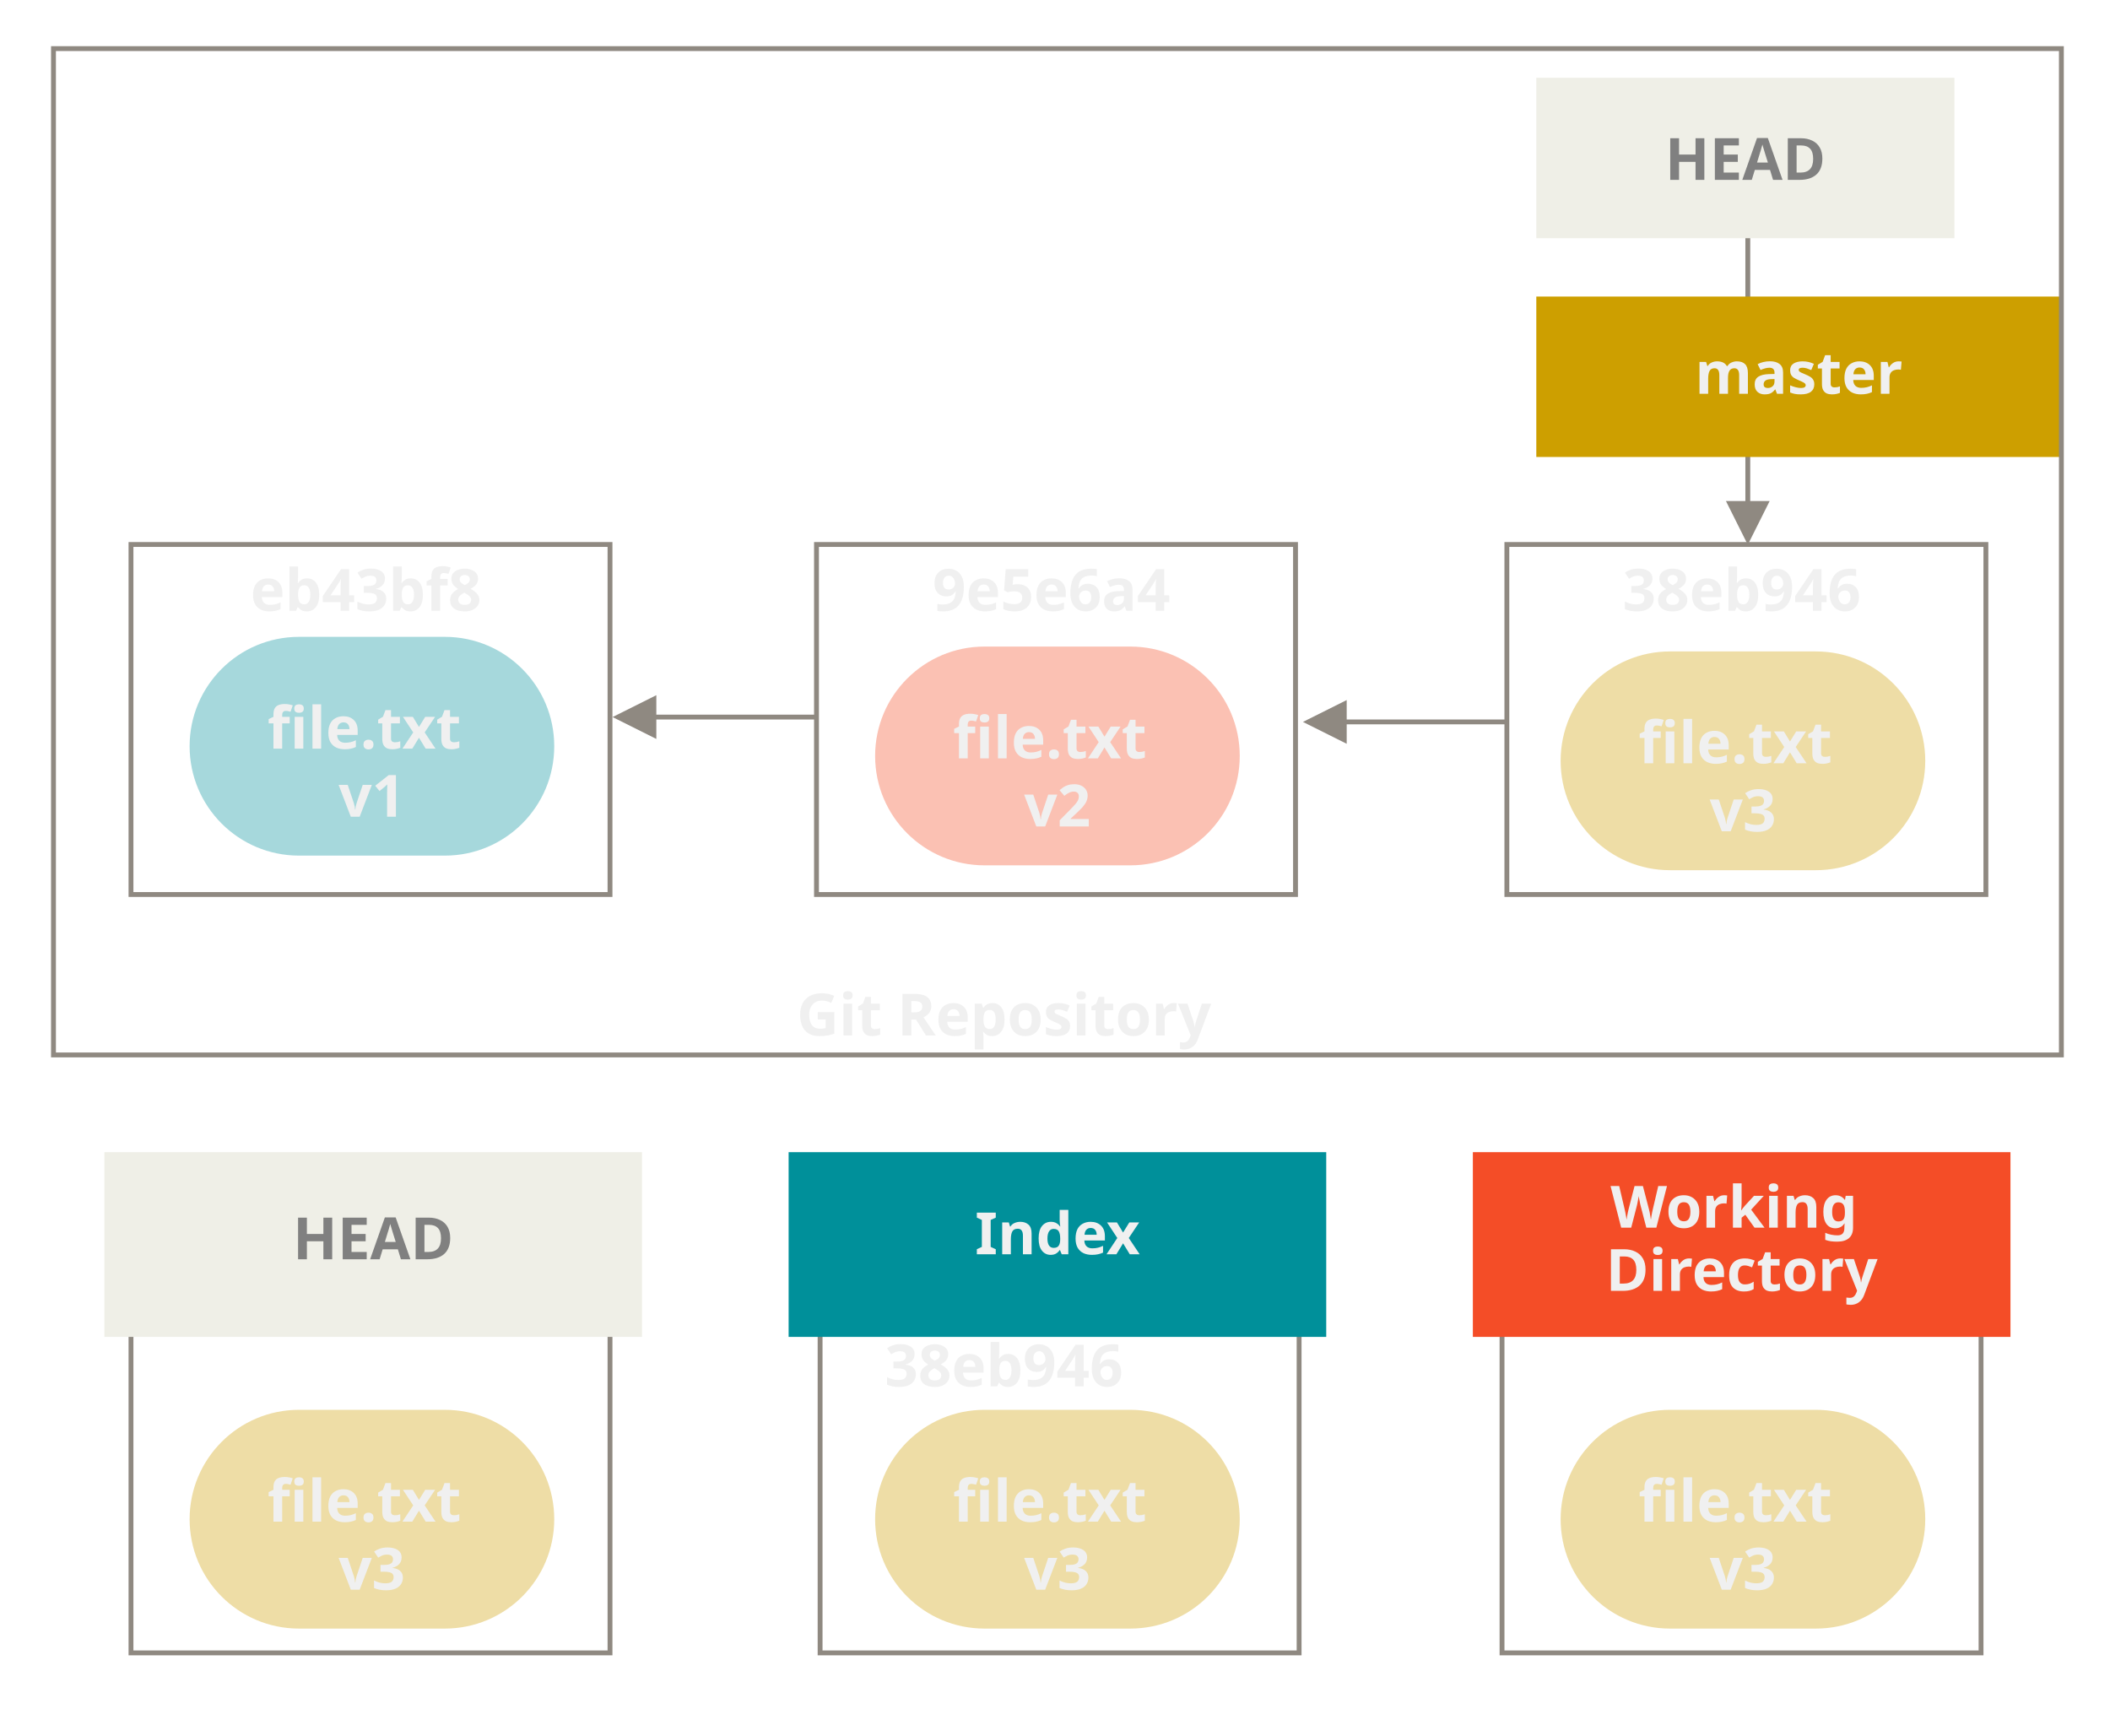
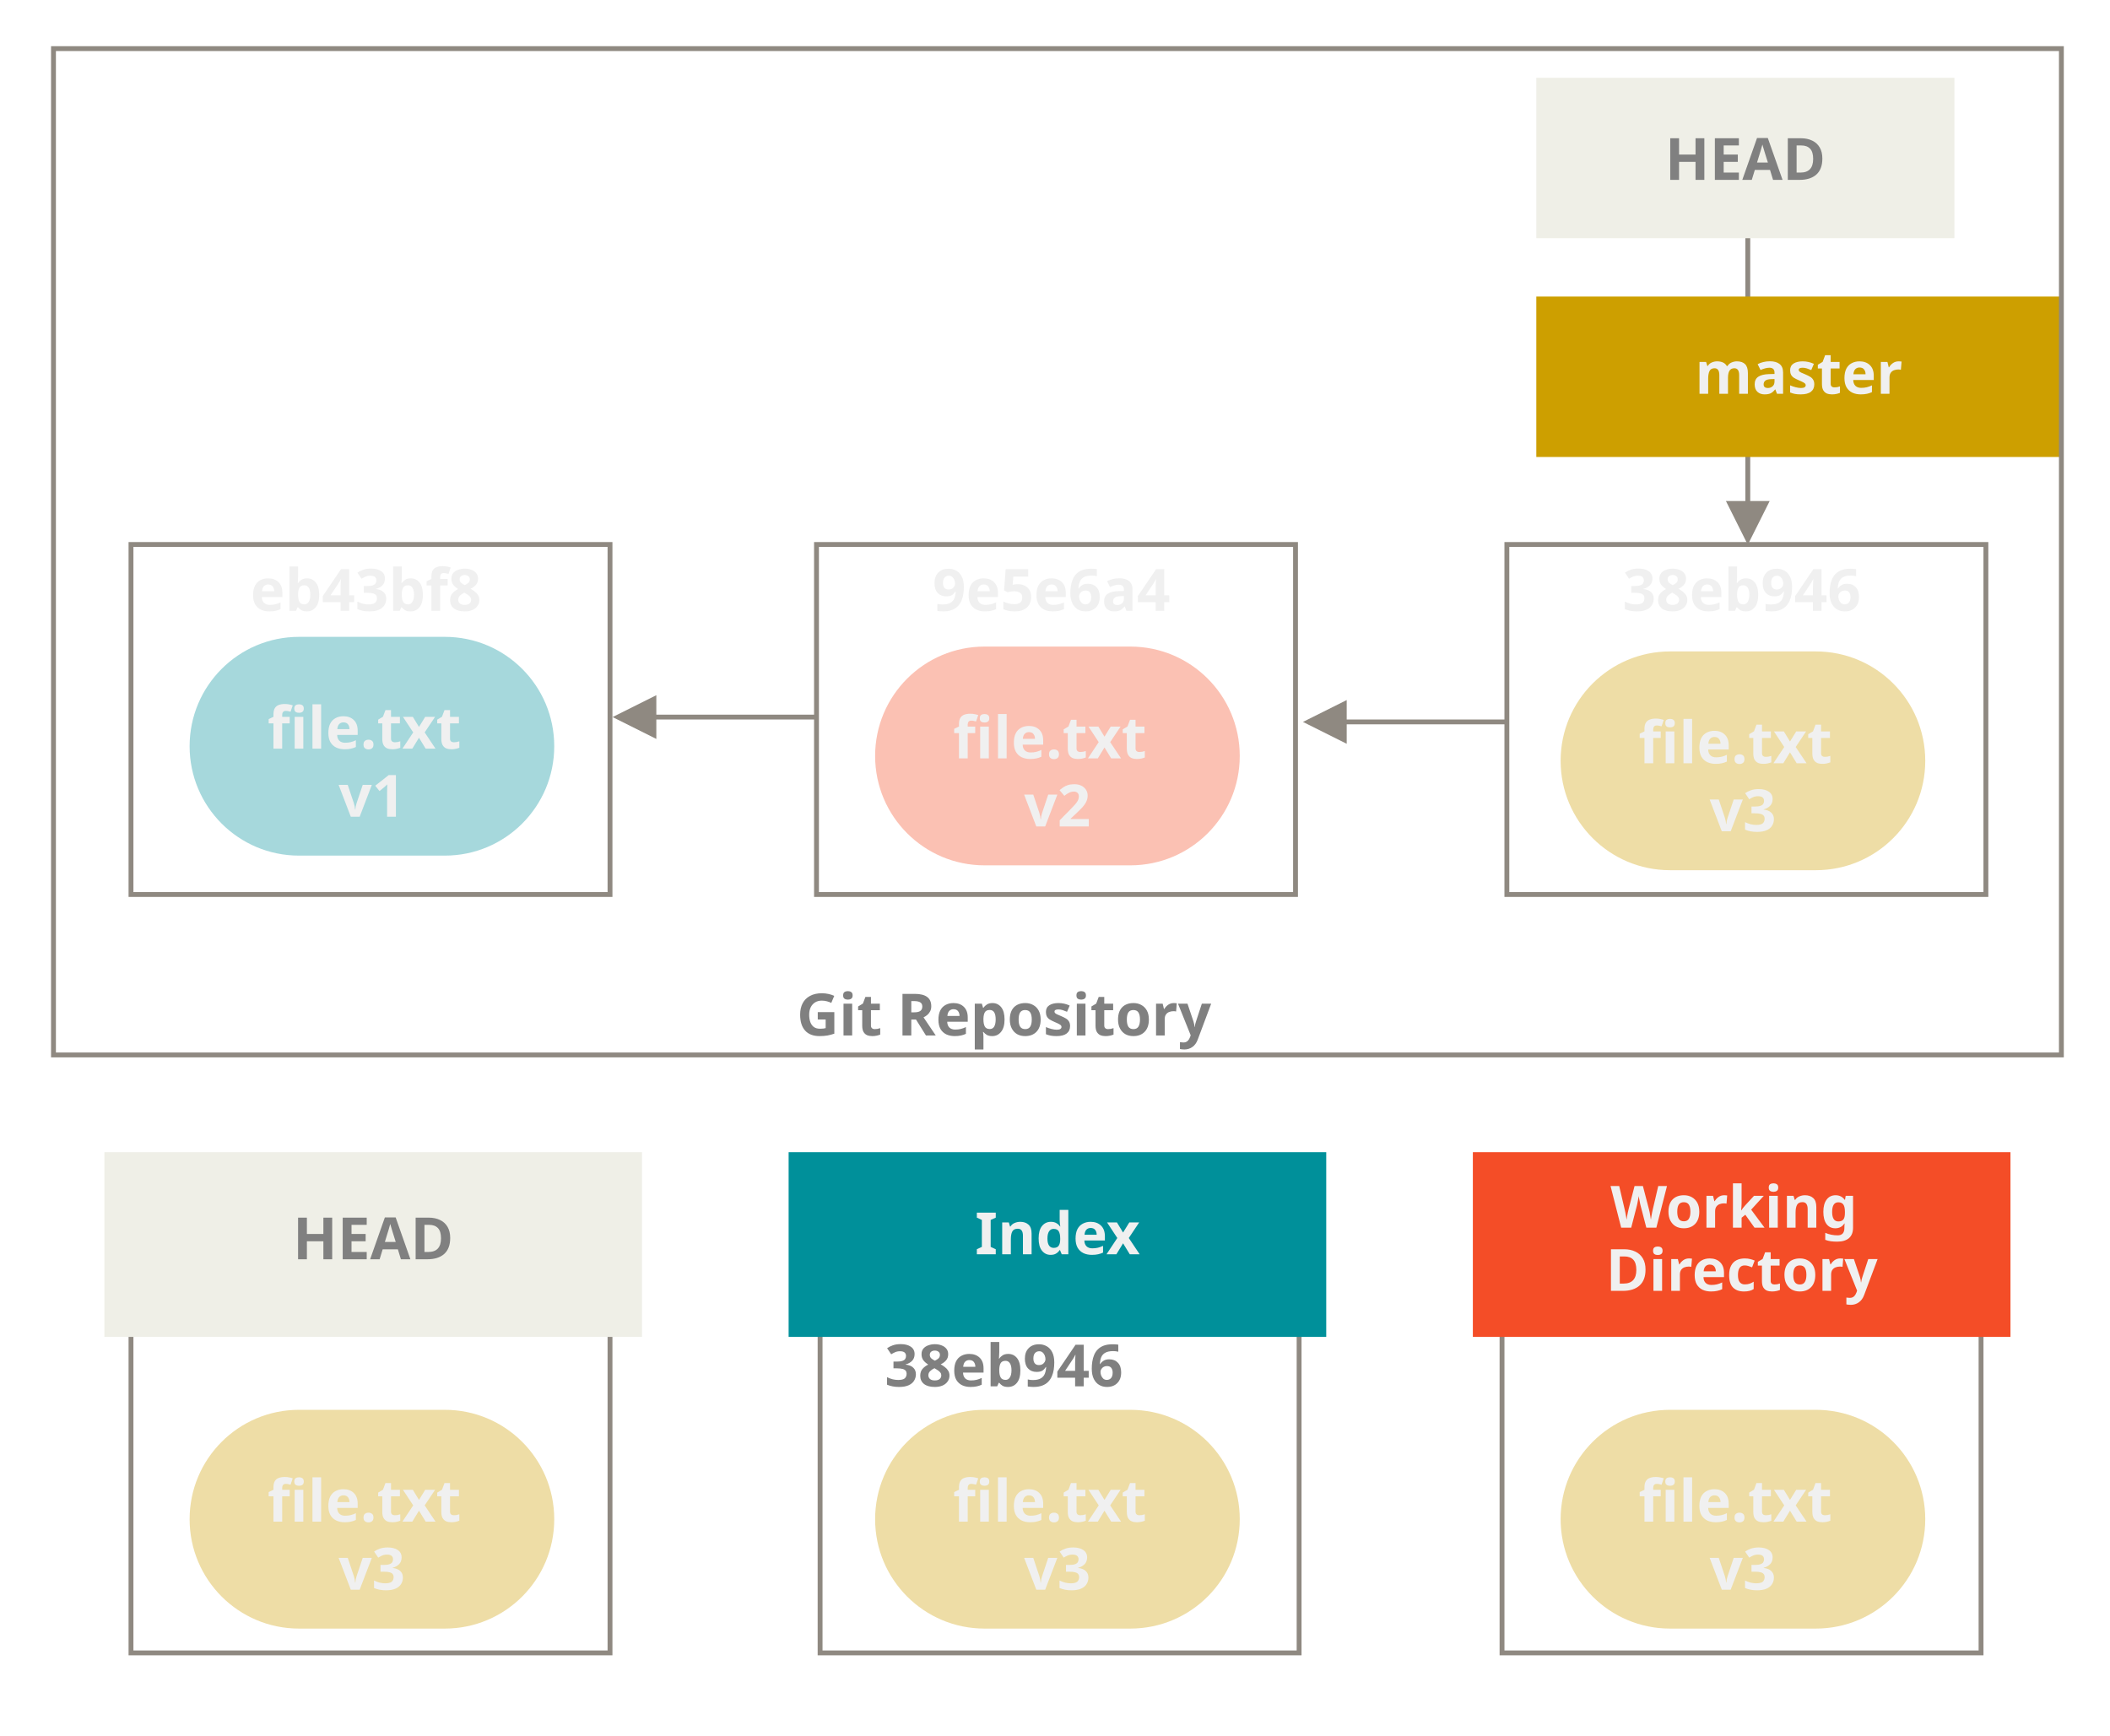
<svg xmlns="http://www.w3.org/2000/svg" width="434px" height="357px" viewBox="0 0 434 357" version="1.1">
  <g id="Page-94" stroke="none" stroke-width="1" fill="none" fill-rule="evenodd">
    <g id="Rectangle-6-+-ref-(2-line)-2" transform="translate(302, 237)">
      <rect id="Rectangle-6" stroke="#8F8981" stroke-linecap="square" x="6.948" y="1" width="98.528" height="102" />
      <g id="ref-(2-line)" transform="translate(0.948265, 0)">
        <rect id="Rectangle-2" fill="#F44D27" x="0" y="0" width="110.58" height="38" />
        <text stroke="none" font-family="Source Code Pro" font-size="12px" font-weight="700" fill="#979797" fill-opacity="1" text-anchor="middle" id="master">
          <tspan fill="#f0f0f0" x="55.29" y="15.531">Working</tspan>
          <tspan fill="#f0f0f0" x="55.29" y="28.531">Directory</tspan>
        </text>
      </g>
    </g>
    <g id="Rectangle-5-+-symref-(2-line)-2" transform="translate(162, 237)">
      <rect id="Rectangle-5" stroke="#8F8981" stroke-linecap="square" x="6.682" y="1" width="98.528" height="102" />
      <g id="symref-(2-line)" transform="translate(0.209946, 0)">
        <rect id="Rectangle-2" fill="#00909A" x="0" y="0" width="110.58" height="38" />
        <text stroke="none" font-family="Source Code Pro" font-size="12px" font-weight="700" fill="#979797" fill-opacity="1" text-anchor="middle" id="master">
          <tspan fill="#f0f0f0" x="55.29" y="21">Index</tspan>
        </text>
      </g>
    </g>
    <g id="Rectangle-4-+-other-(2-line)-2" transform="translate(21, 237)">
      <rect id="Rectangle-4" stroke="#8F8981" stroke-linecap="square" x="5.943" y="1" width="98.528" height="102" />
      <g id="other-(2-line)">
        <g transform="translate(0.471627, 0)">
          <rect id="Rectangle-2" fill="#EFEFE7" x="0" y="0" width="110.58" height="38" />
          <text stroke="none" font-family="Source Code Pro" font-size="12px" font-weight="700" fill="#979797" fill-opacity="1" text-anchor="middle" id="master-4">
            <tspan fill="#808080" x="55.29" y="22.031">HEAD</tspan>
          </text>
        </g>
      </g>
    </g>
    <g id="Line-+-symref-+-goldref-2" transform="translate(316, 16)">
      <path id="Line" d="M43,87.058 L43,19.942 L44,19.942 L44,87.058 L48,87.058 L43.5,96.058 L39,87.058 L43,87.058 Z" fill="#8F8981" fill-rule="nonzero" />
      <g id="other">
        <rect id="Rectangle-2" fill="#EFEFE7" fill-rule="evenodd" x="0" y="0" width="86" height="33" />
        <text stroke="none" font-family="Source Code Pro" font-size="12px" font-weight="700" fill="#979797" fill-opacity="1" text-anchor="middle" id="master">
          <tspan fill="#808080" x="43" y="21">HEAD</tspan>
        </text>
      </g>
      <g id="goldref" transform="translate(0, 45)">
        <rect id="Rectangle-3" fill="#CD9F00" fill-rule="evenodd" x="0" y="0" width="108" height="33" />
        <text stroke="none" font-family="Source Code Pro" font-size="12px" font-weight="700" fill="#979797" fill-opacity="1" text-anchor="middle" id="master-2">
          <tspan fill="#f0f0f0" x="54" y="20">master</tspan>
        </text>
      </g>
    </g>
    <rect id="Rectangle-8" stroke="#8F8981" stroke-linecap="square" x="11" y="10" width="413" height="207" />
-     <text stroke="none" font-family="Source Code Pro" font-size="12px" font-weight="700" fill="#979797" fill-opacity="1" text-anchor="middle" id="Git-Repository-2">
-       <tspan fill="#f0f0f0" x="206.5" y="213">Git Repository</tspan>
+     <text stroke="none" font-family="Source Code Pro" font-size="12px" font-weight="700" fill="#808080" fill-opacity="1" text-anchor="middle" id="Git-Repository-2">
+       <tspan fill="#808080" x="206.5" y="213">Git Repository</tspan>
    </text>
    <g id="brown-3" transform="translate(321, 290)">
      <rect id="Rectangle-1" fill-opacity="0.35" fill="#CD9F00" x="0" y="0" width="75" height="45" rx="22.5" />
      <text stroke="none" font-family="Source Code Pro" font-size="12px" font-weight="700" fill="#979797" fill-opacity="1" text-anchor="middle" id="file.txt">
        <tspan fill="#f0f0f0" x="37.5" y="23">file.txt</tspan>
        <tspan fill="#f0f0f0" x="37.5" y="37">v3</tspan>
      </text>
    </g>
    <g id="brown-5" transform="translate(180, 290)">
      <rect id="Rectangle-1" fill-opacity="0.35" fill="#CD9F00" x="0" y="0" width="75" height="45" rx="22.5" />
      <text stroke="none" font-family="Source Code Pro" font-size="12px" font-weight="700" fill="#979797" fill-opacity="1" text-anchor="middle" id="file.txt">
        <tspan fill="#f0f0f0" x="37.5" y="23">file.txt</tspan>
        <tspan fill="#f0f0f0" x="37.5" y="37">v3</tspan>
      </text>
    </g>
    <g id="brown-6" transform="translate(39, 290)">
      <rect id="Rectangle-1" fill-opacity="0.35" fill="#CD9F00" x="0" y="0" width="75" height="45" rx="22.5" />
      <text stroke="none" font-family="Source Code Pro" font-size="12px" font-weight="700" fill="#979797" fill-opacity="1" text-anchor="middle" id="file.txt">
        <tspan fill="#f0f0f0" x="37.5" y="23">file.txt</tspan>
        <tspan fill="#f0f0f0" x="37.5" y="37">v3</tspan>
      </text>
    </g>
-     <text stroke="none" font-family="Source Code Pro" font-size="12px" font-weight="700" fill="#979797" fill-opacity="1" text-anchor="middle" id="38eb946">
-       <tspan fill="#f0f0f0" x="206.5" y="285.17">38eb946</tspan>
+     <text stroke="none" font-family="Source Code Pro" font-size="12px" font-weight="700" fill="#808080" fill-opacity="1" text-anchor="middle" id="38eb946">
+       <tspan fill="#808080" x="206.5" y="285.17">38eb946</tspan>
    </text>
    <g id="Rectangle-8-+-brown-4-+-eb43bf8-3" transform="translate(26, 112)">
      <rect id="Rectangle-8" stroke="#8F8981" stroke-linecap="square" x="0.943" y="0" width="98.528" height="72" />
      <g id="brown-4" transform="translate(13, 19)">
        <rect id="Rectangle-1" fill-opacity="0.35" fill="#00909A" x="0" y="0" width="75" height="45" rx="22.5" />
        <text stroke="none" font-family="Source Code Pro" font-size="12px" font-weight="700" fill="#979797" fill-opacity="1" text-anchor="middle" id="file.txt">
          <tspan fill="#f0f0f0" x="37.5" y="23">file.txt</tspan>
          <tspan fill="#f0f0f0" x="37.5" y="37">v1</tspan>
        </text>
      </g>
      <text stroke="none" font-family="Source Code Pro" font-size="12px" font-weight="700" fill="#979797" fill-opacity="1" text-anchor="middle" id="eb43bf8-2">
        <tspan fill="#f0f0f0" x="49.264" y="13.642">eb43bf8</tspan>
      </text>
    </g>
    <g id="brown-5-+-Rectangle-9-+-10" transform="translate(167, 112)">
      <g id="brown-5" transform="translate(13, 21)">
        <rect id="Rectangle-1" fill-opacity="0.35" fill="#F44D27" x="0" y="0" width="75" height="45" rx="22.5" />
        <text stroke="none" font-family="Source Code Pro" font-size="12px" font-weight="700" fill="#979797" fill-opacity="1" text-anchor="middle" id="file.txt">
          <tspan fill="#f0f0f0" x="37.5" y="23">file.txt</tspan>
          <tspan fill="#f0f0f0" x="37.5" y="37">v2</tspan>
        </text>
      </g>
      <rect id="Rectangle-9" stroke="#8F8981" stroke-linecap="square" x="0.943" y="0" width="98.528" height="72" />
      <text stroke="none" font-family="Source Code Pro" font-size="12px" font-weight="700" fill="#979797" fill-opacity="1" text-anchor="middle" id="9e5e6a4">
        <tspan fill="#f0f0f0" x="49.264" y="13.642">9e5e6a4</tspan>
      </text>
    </g>
    <g id="brown-6-+-Rectangle-9-+-39" transform="translate(309, 112)">
      <g id="brown-6" transform="translate(12, 22)">
        <rect id="Rectangle-1" fill-opacity="0.35" fill="#CD9F00" x="0" y="0" width="75" height="45" rx="22.5" />
        <text stroke="none" font-family="Source Code Pro" font-size="12px" font-weight="700" fill="#979797" fill-opacity="1" text-anchor="middle" id="file.txt">
          <tspan fill="#f0f0f0" x="37.5" y="23">file.txt</tspan>
          <tspan fill="#f0f0f0" x="37.5" y="37">v3</tspan>
        </text>
      </g>
      <rect id="Rectangle-9" stroke="#8F8981" stroke-linecap="square" x="0.943" y="0" width="98.528" height="72" />
      <text stroke="none" font-family="Source Code Pro" font-size="12px" font-weight="700" fill="#979797" fill-opacity="1" text-anchor="middle" id="38eb946">
        <tspan fill="#f0f0f0" x="49.264" y="13.642">38eb946</tspan>
      </text>
    </g>
    <path id="Line-3" d="M135,147 L168,147 L168,148 L135,148 L135,152 L126,147.5 L135,143 L135,147 Z" fill="#8F8981" fill-rule="nonzero" />
    <path id="Line-5" d="M277,148 L310,148 L310,149 L277,149 L277,153 L268,148.5 L277,144 L277,148 Z" fill="#8F8981" fill-rule="nonzero" />
  </g>
</svg>
